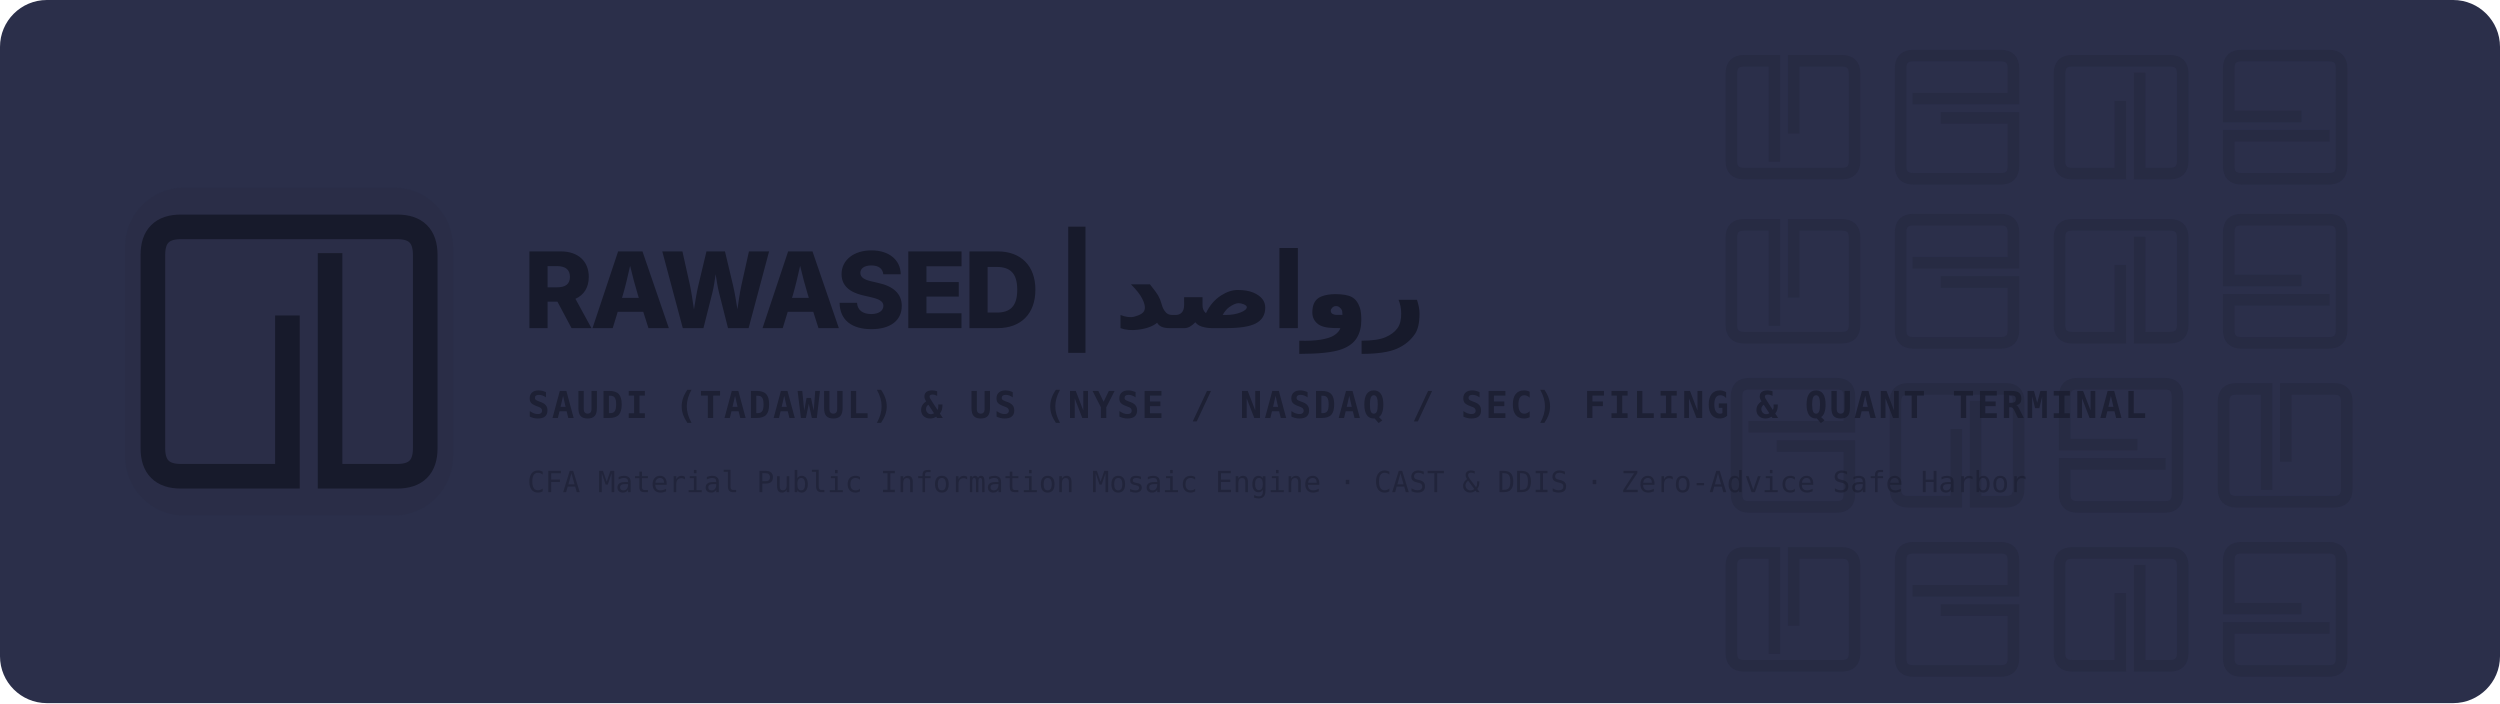
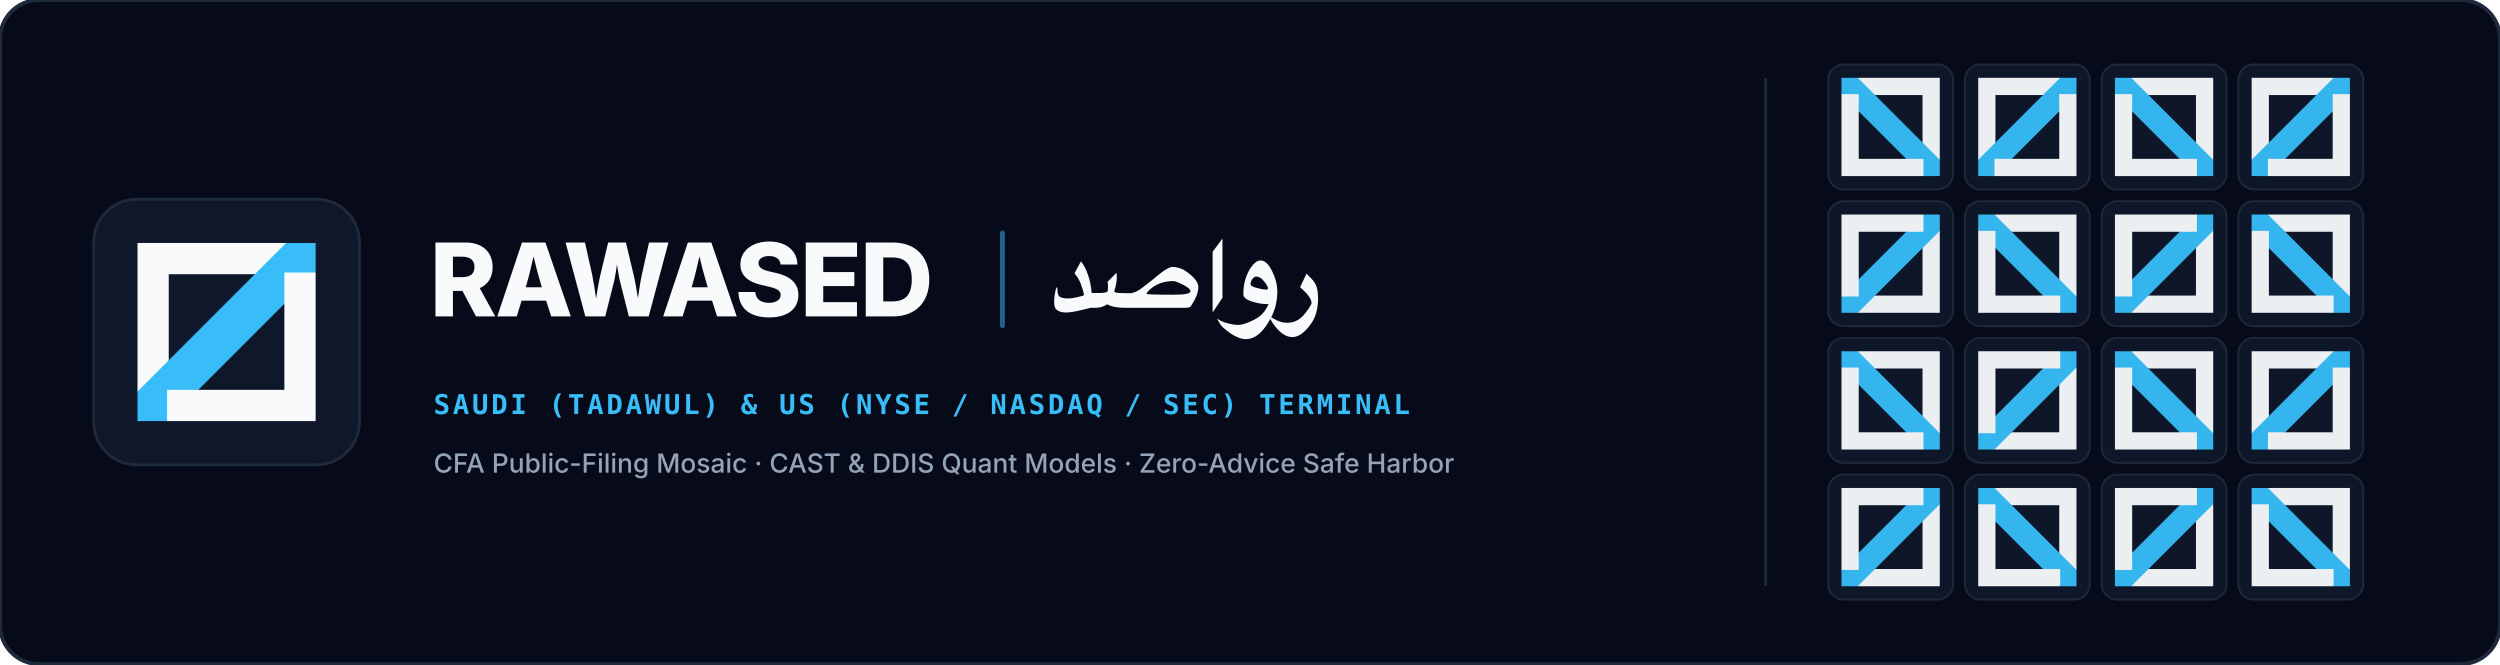
- <svg xmlns="http://www.w3.org/2000/svg" viewBox="0 0 1280 360" width="1280" height="360" fill="none">
-   <rect width="1280" height="360" rx="24" fill="#2B2F4A" />
-   <g transform="translate(880,22) scale(0.76)" opacity="0.22">
-     <g transform="rotate(180 50 50)">
-       <path d="M49.5 39 V88 H17 Q8.5 88 8.5 79.5 V20.5 Q8.5 12 17 12 H83 Q91.5 12 91.5 20.5 V79.5 Q91.5 88 83 88 H62.5 V20" stroke="#171A2B" stroke-width="7.8" stroke-linecap="butt" stroke-linejoin="miter" fill="none" />
+ <svg xmlns="http://www.w3.org/2000/svg" viewBox="0 0 1280 340" width="100%" height="100%">
+   <defs>
+     <clipPath id="text-col-clip">
+       <rect x="216" y="0" width="676" height="340" />
+     </clipPath>
+   </defs>
+   <rect x="0" y="0" width="1280" height="340" rx="20" fill="#070B19" stroke="#1E293B" stroke-width="2" />
+   <g transform="translate(48, 102)">
+     <rect x="0" y="0" width="136" height="136" rx="22" fill="#0F172A" stroke="#1E293B" stroke-width="1.5" />
+     <svg x="10" y="10" width="116" height="116" viewBox="0 0 100 100">
+       <path d="M 10.69 10.69 L 76.26 10.69 L 76.26 24.48 L 24.48 24.48 L 24.48 76.26 L 10.69 76.26 Z" fill="#F8FAFC" />
+       <path d="M 10.69 89.31 L 10.69 76.26 L 76.26 10.69 L 89.31 10.69 L 89.31 23.74 L 23.74 89.31 Z" fill="#38BDF8" />
+       <path d="M 89.31 89.31 L 23.74 89.31 L 23.74 75.52 L 75.52 75.52 L 75.52 23.74 L 89.31 23.74 Z" fill="#F8FAFC" />
+     </svg>
+   </g>
+   <g clip-path="url(#text-col-clip)">
+     <text x="220" y="162" fill="#F8FAFC" font-family="-apple-system, BlinkMacSystemFont, 'Inter', 'Helvetica Neue', Arial, sans-serif" font-size="52" font-weight="800" letter-spacing="-1">RAWASED</text>
+     <rect x="512" y="118" width="2.5" height="50" rx="1.25" fill="#38BDF8" opacity="0.5" />
+     <g transform="translate(536, 160) scale(1.06)">
+       <path d="M21.00 -2.24 Q20.43 -2.06 18.49 -1.60 Q16.55 -1.15 14.62 -0.72 Q11.42 -0.00 8.84 -0.00 Q6.15 -0.07 4.72 -1.36 Q3.48 -2.10 3.53 -5.18 Q3.53 -5.56 3.55 -6.41 Q3.57 -7.26 3.89 -9.10 Q4.20 -10.94 4.43 -11.56 Q4.66 -12.18 4.91 -12.18 Q4.95 -12.18 5.00 -12.16 L5.15 -10.49 Q5.22 -8.07 6.40 -7.48 Q8.00 -6.80 9.61 -6.80 Q10.53 -6.80 11.62 -6.88 Q12.70 -6.96 14.44 -7.37 Q17.90 -8.07 17.90 -8.45 Q17.90 -9.58 16.37 -13.90 Q15.01 -17.13 13.34 -18.90 L16.43 -24.68 Q18.40 -22.49 19.96 -17.90 Q21.23 -14.17 21.63 -9.43 L23.40 -9.43 L23.40 -2.26 L21.07 -2.26 Q21.02 -2.24 21.00 -2.24 Z M39.96 -9.31 Q42.65 -9.31 45.98 -11.89 Q48.98 -14.13 50.59 -15.44 Q58.14 -22.02 60.67 -22.02 Q63.09 -22.02 65.94 -20.71 Q73.17 -16.16 73.17 -12.21 Q73.12 -8.34 69.51 -3.01 Q69.08 -2.26 66.57 -2.26 L37.79 -2.26 Q32.05 -2.26 29.16 -3.98 Q26.60 -2.26 23.49 -2.26 L22.04 -2.26 L22.04 -9.43 Q28.66 -9.25 29.16 -10.06 Q29.52 -10.47 29.52 -12.18 Q29.52 -13.97 29.32 -14.83 L33.57 -19.15 Q33.66 -18.74 33.73 -18.08 Q33.79 -17.43 33.77 -16.52 Q33.77 -15.73 33.58 -14.57 Q33.39 -13.40 33.16 -12.48 Q32.93 -11.55 32.73 -10.97 Q32.53 -10.40 32.53 -10.19 Q32.59 -9.90 33.50 -9.61 Q34.40 -9.31 39.96 -9.31 Z M69.37 -10.26 Q69.37 -11.57 65.80 -13.40 Q62.41 -15.17 60.99 -15.17 Q55.45 -15.17 51.29 -12.34 Q48.15 -9.95 48.15 -8.95 Q48.44 -8.84 51.03 -8.71 Q53.62 -8.59 61.32 -8.59 Q69.37 -8.59 69.37 -10.26 Z M84.81 -7.10 L80.06 -0.00 L80.06 -29.32 L84.81 -35.71 Z M111.30 -10.13 Q111.30 -2.06 107.10 4.52 Q102.26 12.88 96.00 12.88 Q93.06 12.88 88.95 10.26 Q86.62 8.63 85.06 7.21 Q83.50 5.79 82.23 2.85 Q84.04 4.34 87.05 5.13 Q90.10 5.99 92.34 6.01 Q94.71 5.99 98.50 4.28 Q102.28 2.58 104.08 0.64 Q105.88 -1.29 107.08 -4.11 Q106.83 -4.09 106.61 -4.08 Q106.40 -4.07 106.19 -4.07 Q102.76 -4.07 98.82 -5.38 Q94.89 -6.69 94.89 -8.84 Q94.89 -15.37 97.83 -20.64 Q100.61 -25.14 103.21 -25.14 Q106.22 -25.14 108.76 -20.04 Q111.30 -14.94 111.30 -10.13 Z M106.83 -11.66 Q106.80 -12.52 105.42 -14.39 Q104.05 -16.25 103.03 -16.81 Q102.01 -17.36 101.08 -17.36 Q100.59 -17.36 100.10 -17.02 Q99.62 -16.68 99.22 -16.14 Q98.82 -15.60 98.60 -14.94 Q98.37 -14.29 98.37 -13.72 Q98.37 -12.61 101.49 -11.83 Q104.61 -11.05 105.58 -11.05 Q106.83 -11.05 106.83 -11.66 Z M130.99 -6.80 Q130.99 0.57 127.62 5.40 Q123.06 11.87 118.56 11.87 Q115.17 11.87 111.88 8.53 Q108.59 5.20 107.41 1.76 L108.63 2.51 Q109.88 3.19 110.84 3.66 Q111.80 4.14 112.70 4.43 Q113.61 4.72 114.57 4.85 Q115.53 4.97 116.77 4.95 Q121.29 4.72 124.56 0.63 Q127.83 -3.46 127.83 -4.70 Q127.78 -7.44 122.33 -12.23 L125.41 -18.74 Q126.79 -17.38 127.89 -16.25 Q129.00 -15.12 129.76 -13.64 Q130.52 -12.16 130.75 -10.26 Q130.99 -8.36 130.99 -6.80 Z" fill="#F8FAFC" />
+     </g>
+     <text x="222" y="212" fill="#38BDF8" font-family="'JetBrains Mono', 'SF Mono', Menlo, monospace" font-size="14" font-weight="700" letter-spacing="1.4">SAUDI (TADAWUL) &amp; US (NYSE / NASDAQ / SEC) TERMINAL</text>
+     <text x="222" y="242" fill="#94A3B8" font-family="-apple-system, BlinkMacSystemFont, 'Inter', sans-serif" font-size="13.5" font-weight="500">CFA Public-Filing Mosaic · CAST &amp; DDIS Quant Models · Zero-Advice Safe Harbor</text>
+   </g>
+   <line x1="904" y1="40" x2="904" y2="300" stroke="#1E293B" stroke-width="1.5" />
+   <g transform="translate(936, 33)" opacity="0.95">
+     <g transform="translate(0, 0)">
+       <rect x="0" y="0" width="64" height="64" rx="8" fill="#0F172A" stroke="#1E293B" stroke-width="1" />
+       <svg x="0" y="0" width="64" height="64" viewBox="0 0 100 100">
+         <g transform="rotate(90 50 50)">
+           <path d="M 10.69 10.69 L 76.26 10.69 L 76.26 24.48 L 24.48 24.48 L 24.48 76.26 L 10.69 76.26 Z" fill="#F8FAFC" />
+           <path d="M 10.69 89.31 L 10.69 76.26 L 76.26 10.69 L 89.31 10.69 L 89.31 23.74 L 23.74 89.31 Z" fill="#38BDF8" />
+           <path d="M 89.31 89.31 L 23.74 89.31 L 23.74 75.52 L 75.52 75.52 L 75.52 23.74 L 89.31 23.74 Z" fill="#F8FAFC" />
+         </g>
+       </svg>
+     </g>
+     <g transform="translate(70, 0)">
+       <rect x="0" y="0" width="64" height="64" rx="8" fill="#0F172A" stroke="#1E293B" stroke-width="1" />
+       <svg x="0" y="0" width="64" height="64" viewBox="0 0 100 100">
+         <g transform="rotate(0 50 50)">
+           <path d="M 10.69 10.69 L 76.26 10.69 L 76.26 24.48 L 24.48 24.48 L 24.48 76.26 L 10.69 76.26 Z" fill="#F8FAFC" />
+           <path d="M 10.69 89.31 L 10.69 76.26 L 76.26 10.69 L 89.31 10.69 L 89.31 23.74 L 23.74 89.31 Z" fill="#38BDF8" />
+           <path d="M 89.31 89.31 L 23.74 89.31 L 23.74 75.52 L 75.52 75.52 L 75.52 23.74 L 89.31 23.74 Z" fill="#F8FAFC" />
+         </g>
+       </svg>
+     </g>
+     <g transform="translate(140, 0)">
+       <rect x="0" y="0" width="64" height="64" rx="8" fill="#0F172A" stroke="#1E293B" stroke-width="1" />
+       <svg x="0" y="0" width="64" height="64" viewBox="0 0 100 100">
+         <g transform="rotate(90 50 50)">
+           <path d="M 10.69 10.69 L 76.26 10.69 L 76.26 24.48 L 24.48 24.48 L 24.48 76.26 L 10.69 76.26 Z" fill="#F8FAFC" />
+           <path d="M 10.69 89.31 L 10.69 76.26 L 76.26 10.69 L 89.31 10.69 L 89.31 23.74 L 23.74 89.31 Z" fill="#38BDF8" />
+           <path d="M 89.31 89.31 L 23.74 89.31 L 23.74 75.52 L 75.52 75.52 L 75.52 23.74 L 89.31 23.74 Z" fill="#F8FAFC" />
+         </g>
+       </svg>
+     </g>
+     <g transform="translate(210, 0)">
+       <rect x="0" y="0" width="64" height="64" rx="8" fill="#0F172A" stroke="#1E293B" stroke-width="1" />
+       <svg x="0" y="0" width="64" height="64" viewBox="0 0 100 100">
+         <g transform="rotate(0 50 50)">
+           <path d="M 10.69 10.69 L 76.26 10.69 L 76.26 24.48 L 24.48 24.48 L 24.48 76.26 L 10.69 76.26 Z" fill="#F8FAFC" />
+           <path d="M 10.69 89.31 L 10.69 76.26 L 76.26 10.69 L 89.31 10.69 L 89.31 23.74 L 23.74 89.31 Z" fill="#38BDF8" />
+           <path d="M 89.31 89.31 L 23.74 89.31 L 23.74 75.52 L 75.52 75.52 L 75.52 23.74 L 89.31 23.74 Z" fill="#F8FAFC" />
+         </g>
+       </svg>
+     </g>
+     <g transform="translate(0, 70)">
+       <rect x="0" y="0" width="64" height="64" rx="8" fill="#0F172A" stroke="#1E293B" stroke-width="1" />
+       <svg x="0" y="0" width="64" height="64" viewBox="0 0 100 100">
+         <g transform="rotate(180 50 50)">
+           <path d="M 10.69 10.69 L 76.26 10.69 L 76.26 24.48 L 24.48 24.48 L 24.48 76.26 L 10.69 76.26 Z" fill="#F8FAFC" />
+           <path d="M 10.69 89.31 L 10.69 76.26 L 76.26 10.69 L 89.31 10.69 L 89.31 23.74 L 23.74 89.31 Z" fill="#38BDF8" />
+           <path d="M 89.31 89.31 L 23.74 89.31 L 23.74 75.52 L 75.52 75.52 L 75.52 23.74 L 89.31 23.74 Z" fill="#F8FAFC" />
+         </g>
+       </svg>
+     </g>
+     <g transform="translate(70, 70)">
+       <rect x="0" y="0" width="64" height="64" rx="8" fill="#0F172A" stroke="#1E293B" stroke-width="1" />
+       <svg x="0" y="0" width="64" height="64" viewBox="0 0 100 100">
+         <g transform="rotate(90 50 50)">
+           <path d="M 10.69 10.69 L 76.26 10.69 L 76.26 24.48 L 24.48 24.48 L 24.48 76.26 L 10.69 76.26 Z" fill="#F8FAFC" />
+           <path d="M 10.69 89.31 L 10.69 76.26 L 76.26 10.69 L 89.31 10.69 L 89.31 23.74 L 23.74 89.31 Z" fill="#38BDF8" />
+           <path d="M 89.31 89.31 L 23.74 89.31 L 23.74 75.52 L 75.52 75.52 L 75.52 23.74 L 89.31 23.74 Z" fill="#F8FAFC" />
+         </g>
+       </svg>
+     </g>
+     <g transform="translate(140, 70)">
+       <rect x="0" y="0" width="64" height="64" rx="8" fill="#0F172A" stroke="#1E293B" stroke-width="1" />
+       <svg x="0" y="0" width="64" height="64" viewBox="0 0 100 100">
+         <g transform="rotate(180 50 50)">
+           <path d="M 10.69 10.69 L 76.26 10.69 L 76.26 24.48 L 24.48 24.48 L 24.48 76.26 L 10.69 76.26 Z" fill="#F8FAFC" />
+           <path d="M 10.69 89.31 L 10.69 76.26 L 76.26 10.69 L 89.31 10.69 L 89.31 23.74 L 23.74 89.31 Z" fill="#38BDF8" />
+           <path d="M 89.31 89.31 L 23.74 89.31 L 23.74 75.52 L 75.52 75.52 L 75.52 23.74 L 89.31 23.74 Z" fill="#F8FAFC" />
+         </g>
+       </svg>
+     </g>
+     <g transform="translate(210, 70)">
+       <rect x="0" y="0" width="64" height="64" rx="8" fill="#0F172A" stroke="#1E293B" stroke-width="1" />
+       <svg x="0" y="0" width="64" height="64" viewBox="0 0 100 100">
+         <g transform="rotate(90 50 50)">
+           <path d="M 10.69 10.69 L 76.26 10.69 L 76.26 24.48 L 24.48 24.48 L 24.48 76.26 L 10.69 76.26 Z" fill="#F8FAFC" />
+           <path d="M 10.69 89.31 L 10.69 76.26 L 76.26 10.69 L 89.31 10.69 L 89.31 23.74 L 23.74 89.31 Z" fill="#38BDF8" />
+           <path d="M 89.31 89.31 L 23.74 89.31 L 23.74 75.52 L 75.52 75.52 L 75.52 23.74 L 89.31 23.74 Z" fill="#F8FAFC" />
+         </g>
+       </svg>
+     </g>
+     <g transform="translate(0, 140)">
+       <rect x="0" y="0" width="64" height="64" rx="8" fill="#0F172A" stroke="#1E293B" stroke-width="1" />
+       <svg x="0" y="0" width="64" height="64" viewBox="0 0 100 100">
+         <g transform="rotate(90 50 50)">
+           <path d="M 10.69 10.69 L 76.26 10.69 L 76.26 24.48 L 24.48 24.48 L 24.48 76.26 L 10.69 76.26 Z" fill="#F8FAFC" />
+           <path d="M 10.69 89.31 L 10.69 76.26 L 76.26 10.69 L 89.31 10.69 L 89.31 23.74 L 23.74 89.31 Z" fill="#38BDF8" />
+           <path d="M 89.31 89.31 L 23.74 89.31 L 23.74 75.52 L 75.52 75.52 L 75.52 23.74 L 89.31 23.74 Z" fill="#F8FAFC" />
+         </g>
+       </svg>
+     </g>
+     <g transform="translate(70, 140)">
+       <rect x="0" y="0" width="64" height="64" rx="8" fill="#0F172A" stroke="#1E293B" stroke-width="1" />
+       <svg x="0" y="0" width="64" height="64" viewBox="0 0 100 100">
+         <g transform="rotate(180 50 50)">
+           <path d="M 10.69 10.69 L 76.26 10.69 L 76.26 24.48 L 24.48 24.48 L 24.48 76.26 L 10.69 76.26 Z" fill="#F8FAFC" />
+           <path d="M 10.69 89.31 L 10.69 76.26 L 76.26 10.69 L 89.31 10.69 L 89.31 23.74 L 23.74 89.31 Z" fill="#38BDF8" />
+           <path d="M 89.31 89.31 L 23.74 89.31 L 23.74 75.52 L 75.52 75.52 L 75.52 23.74 L 89.31 23.74 Z" fill="#F8FAFC" />
+         </g>
+       </svg>
+     </g>
+     <g transform="translate(140, 140)">
+       <rect x="0" y="0" width="64" height="64" rx="8" fill="#0F172A" stroke="#1E293B" stroke-width="1" />
+       <svg x="0" y="0" width="64" height="64" viewBox="0 0 100 100">
+         <g transform="rotate(90 50 50)">
+           <path d="M 10.69 10.69 L 76.26 10.69 L 76.26 24.48 L 24.48 24.48 L 24.48 76.26 L 10.69 76.26 Z" fill="#F8FAFC" />
+           <path d="M 10.69 89.31 L 10.69 76.26 L 76.26 10.69 L 89.31 10.69 L 89.31 23.74 L 23.74 89.31 Z" fill="#38BDF8" />
+           <path d="M 89.31 89.31 L 23.74 89.31 L 23.74 75.52 L 75.52 75.52 L 75.52 23.74 L 89.31 23.74 Z" fill="#F8FAFC" />
+         </g>
+       </svg>
+     </g>
+     <g transform="translate(210, 140)">
+       <rect x="0" y="0" width="64" height="64" rx="8" fill="#0F172A" stroke="#1E293B" stroke-width="1" />
+       <svg x="0" y="0" width="64" height="64" viewBox="0 0 100 100">
+         <g transform="rotate(0 50 50)">
+           <path d="M 10.69 10.69 L 76.26 10.69 L 76.26 24.48 L 24.48 24.48 L 24.48 76.26 L 10.69 76.26 Z" fill="#F8FAFC" />
+           <path d="M 10.69 89.31 L 10.69 76.26 L 76.26 10.69 L 89.31 10.69 L 89.31 23.74 L 23.74 89.31 Z" fill="#38BDF8" />
+           <path d="M 89.31 89.31 L 23.74 89.31 L 23.74 75.52 L 75.52 75.52 L 75.52 23.74 L 89.31 23.74 Z" fill="#F8FAFC" />
+         </g>
+       </svg>
+     </g>
+     <g transform="translate(0, 210)">
+       <rect x="0" y="0" width="64" height="64" rx="8" fill="#0F172A" stroke="#1E293B" stroke-width="1" />
+       <svg x="0" y="0" width="64" height="64" viewBox="0 0 100 100">
+         <g transform="rotate(180 50 50)">
+           <path d="M 10.69 10.69 L 76.26 10.69 L 76.26 24.48 L 24.48 24.48 L 24.48 76.26 L 10.69 76.26 Z" fill="#F8FAFC" />
+           <path d="M 10.69 89.31 L 10.69 76.26 L 76.26 10.69 L 89.31 10.69 L 89.31 23.74 L 23.74 89.31 Z" fill="#38BDF8" />
+           <path d="M 89.31 89.31 L 23.74 89.31 L 23.74 75.52 L 75.52 75.52 L 75.52 23.74 L 89.31 23.74 Z" fill="#F8FAFC" />
+         </g>
+       </svg>
+     </g>
+     <g transform="translate(70, 210)">
+       <rect x="0" y="0" width="64" height="64" rx="8" fill="#0F172A" stroke="#1E293B" stroke-width="1" />
+       <svg x="0" y="0" width="64" height="64" viewBox="0 0 100 100">
+         <g transform="rotate(90 50 50)">
+           <path d="M 10.69 10.69 L 76.26 10.69 L 76.26 24.48 L 24.48 24.48 L 24.48 76.26 L 10.69 76.26 Z" fill="#F8FAFC" />
+           <path d="M 10.69 89.31 L 10.69 76.26 L 76.26 10.69 L 89.31 10.69 L 89.31 23.74 L 23.74 89.31 Z" fill="#38BDF8" />
+           <path d="M 89.31 89.31 L 23.74 89.31 L 23.74 75.52 L 75.52 75.52 L 75.52 23.74 L 89.31 23.74 Z" fill="#F8FAFC" />
+         </g>
+       </svg>
+     </g>
+     <g transform="translate(140, 210)">
+       <rect x="0" y="0" width="64" height="64" rx="8" fill="#0F172A" stroke="#1E293B" stroke-width="1" />
+       <svg x="0" y="0" width="64" height="64" viewBox="0 0 100 100">
+         <g transform="rotate(180 50 50)">
+           <path d="M 10.69 10.69 L 76.26 10.69 L 76.26 24.48 L 24.48 24.48 L 24.48 76.26 L 10.69 76.26 Z" fill="#F8FAFC" />
+           <path d="M 10.69 89.31 L 10.69 76.26 L 76.26 10.69 L 89.31 10.69 L 89.31 23.74 L 23.74 89.31 Z" fill="#38BDF8" />
+           <path d="M 89.31 89.31 L 23.74 89.31 L 23.74 75.52 L 75.52 75.52 L 75.52 23.74 L 89.31 23.74 Z" fill="#F8FAFC" />
+         </g>
+       </svg>
+     </g>
+     <g transform="translate(210, 210)">
+       <rect x="0" y="0" width="64" height="64" rx="8" fill="#0F172A" stroke="#1E293B" stroke-width="1" />
+       <svg x="0" y="0" width="64" height="64" viewBox="0 0 100 100">
+         <g transform="rotate(90 50 50)">
+           <path d="M 10.69 10.69 L 76.26 10.69 L 76.26 24.48 L 24.48 24.48 L 24.48 76.26 L 10.69 76.26 Z" fill="#F8FAFC" />
+           <path d="M 10.69 89.31 L 10.69 76.26 L 76.26 10.69 L 89.31 10.69 L 89.31 23.74 L 23.74 89.31 Z" fill="#38BDF8" />
+           <path d="M 89.31 89.31 L 23.74 89.31 L 23.74 75.52 L 75.52 75.52 L 75.52 23.74 L 89.31 23.74 Z" fill="#F8FAFC" />
+         </g>
+       </svg>
    </g>
  </g>
-   <g transform="translate(964,22) scale(0.76)" opacity="0.22">
-     <g transform="rotate(270 50 50)">
-       <path d="M49.5 39 V88 H17 Q8.5 88 8.5 79.5 V20.5 Q8.5 12 17 12 H83 Q91.5 12 91.5 20.5 V79.5 Q91.5 88 83 88 H62.5 V20" stroke="#171A2B" stroke-width="7.8" stroke-linecap="butt" stroke-linejoin="miter" fill="none" />
-     </g>
-   </g>
-   <g transform="translate(1048,22) scale(0.76)" opacity="0.22">
-     <g transform="rotate(0 50 50)">
-       <path d="M49.5 39 V88 H17 Q8.5 88 8.5 79.5 V20.5 Q8.5 12 17 12 H83 Q91.5 12 91.5 20.5 V79.5 Q91.5 88 83 88 H62.5 V20" stroke="#171A2B" stroke-width="7.8" stroke-linecap="butt" stroke-linejoin="miter" fill="none" />
-     </g>
-   </g>
-   <g transform="translate(1132,22) scale(0.76)" opacity="0.22">
-     <g transform="rotate(90 50 50)">
-       <path d="M49.5 39 V88 H17 Q8.5 88 8.5 79.5 V20.5 Q8.5 12 17 12 H83 Q91.5 12 91.5 20.5 V79.5 Q91.5 88 83 88 H62.5 V20" stroke="#171A2B" stroke-width="7.8" stroke-linecap="butt" stroke-linejoin="miter" fill="none" />
-     </g>
-   </g>
-   <g transform="translate(880,106) scale(0.76)" opacity="0.22">
-     <g transform="rotate(180 50 50)">
-       <path d="M49.5 39 V88 H17 Q8.5 88 8.5 79.5 V20.5 Q8.5 12 17 12 H83 Q91.5 12 91.5 20.5 V79.5 Q91.5 88 83 88 H62.5 V20" stroke="#171A2B" stroke-width="7.8" stroke-linecap="butt" stroke-linejoin="miter" fill="none" />
-     </g>
-   </g>
-   <g transform="translate(964,106) scale(0.76)" opacity="0.22">
-     <g transform="rotate(270 50 50)">
-       <path d="M49.5 39 V88 H17 Q8.5 88 8.5 79.5 V20.5 Q8.5 12 17 12 H83 Q91.5 12 91.5 20.5 V79.5 Q91.5 88 83 88 H62.5 V20" stroke="#171A2B" stroke-width="7.8" stroke-linecap="butt" stroke-linejoin="miter" fill="none" />
-     </g>
-   </g>
-   <g transform="translate(1048,106) scale(0.76)" opacity="0.22">
-     <g transform="rotate(0 50 50)">
-       <path d="M49.5 39 V88 H17 Q8.5 88 8.5 79.5 V20.5 Q8.5 12 17 12 H83 Q91.5 12 91.5 20.5 V79.5 Q91.5 88 83 88 H62.5 V20" stroke="#171A2B" stroke-width="7.8" stroke-linecap="butt" stroke-linejoin="miter" fill="none" />
-     </g>
-   </g>
-   <g transform="translate(1132,106) scale(0.76)" opacity="0.22">
-     <g transform="rotate(90 50 50)">
-       <path d="M49.5 39 V88 H17 Q8.5 88 8.5 79.5 V20.5 Q8.5 12 17 12 H83 Q91.5 12 91.5 20.5 V79.5 Q91.5 88 83 88 H62.5 V20" stroke="#171A2B" stroke-width="7.8" stroke-linecap="butt" stroke-linejoin="miter" fill="none" />
-     </g>
-   </g>
-   <g transform="translate(880,190) scale(0.76)" opacity="0.22">
-     <g transform="rotate(270 50 50)">
-       <path d="M49.5 39 V88 H17 Q8.5 88 8.5 79.5 V20.5 Q8.5 12 17 12 H83 Q91.5 12 91.5 20.5 V79.5 Q91.5 88 83 88 H62.5 V20" stroke="#171A2B" stroke-width="7.8" stroke-linecap="butt" stroke-linejoin="miter" fill="none" />
-     </g>
-   </g>
-   <g transform="translate(964,190) scale(0.76)" opacity="0.22">
-     <g transform="rotate(0 50 50)">
-       <path d="M49.5 39 V88 H17 Q8.5 88 8.5 79.5 V20.5 Q8.5 12 17 12 H83 Q91.5 12 91.5 20.5 V79.5 Q91.5 88 83 88 H62.5 V20" stroke="#171A2B" stroke-width="7.8" stroke-linecap="butt" stroke-linejoin="miter" fill="none" />
-     </g>
-   </g>
-   <g transform="translate(1048,190) scale(0.76)" opacity="0.22">
-     <g transform="rotate(90 50 50)">
-       <path d="M49.5 39 V88 H17 Q8.5 88 8.5 79.5 V20.5 Q8.5 12 17 12 H83 Q91.5 12 91.5 20.5 V79.5 Q91.5 88 83 88 H62.5 V20" stroke="#171A2B" stroke-width="7.8" stroke-linecap="butt" stroke-linejoin="miter" fill="none" />
-     </g>
-   </g>
-   <g transform="translate(1132,190) scale(0.76)" opacity="0.22">
-     <g transform="rotate(180 50 50)">
-       <path d="M49.5 39 V88 H17 Q8.5 88 8.5 79.5 V20.5 Q8.5 12 17 12 H83 Q91.5 12 91.5 20.5 V79.5 Q91.5 88 83 88 H62.5 V20" stroke="#171A2B" stroke-width="7.8" stroke-linecap="butt" stroke-linejoin="miter" fill="none" />
-     </g>
-   </g>
-   <g transform="translate(880,274) scale(0.76)" opacity="0.22">
-     <g transform="rotate(180 50 50)">
-       <path d="M49.5 39 V88 H17 Q8.5 88 8.5 79.5 V20.5 Q8.5 12 17 12 H83 Q91.5 12 91.5 20.5 V79.5 Q91.5 88 83 88 H62.5 V20" stroke="#171A2B" stroke-width="7.8" stroke-linecap="butt" stroke-linejoin="miter" fill="none" />
-     </g>
-   </g>
-   <g transform="translate(964,274) scale(0.76)" opacity="0.22">
-     <g transform="rotate(270 50 50)">
-       <path d="M49.5 39 V88 H17 Q8.5 88 8.5 79.5 V20.5 Q8.5 12 17 12 H83 Q91.5 12 91.5 20.5 V79.5 Q91.5 88 83 88 H62.5 V20" stroke="#171A2B" stroke-width="7.8" stroke-linecap="butt" stroke-linejoin="miter" fill="none" />
-     </g>
-   </g>
-   <g transform="translate(1048,274) scale(0.76)" opacity="0.22">
-     <g transform="rotate(0 50 50)">
-       <path d="M49.5 39 V88 H17 Q8.5 88 8.5 79.5 V20.5 Q8.5 12 17 12 H83 Q91.5 12 91.5 20.5 V79.5 Q91.5 88 83 88 H62.5 V20" stroke="#171A2B" stroke-width="7.8" stroke-linecap="butt" stroke-linejoin="miter" fill="none" />
-     </g>
-   </g>
-   <g transform="translate(1132,274) scale(0.76)" opacity="0.22">
-     <g transform="rotate(90 50 50)">
-       <path d="M49.5 39 V88 H17 Q8.5 88 8.5 79.5 V20.5 Q8.5 12 17 12 H83 Q91.5 12 91.5 20.5 V79.5 Q91.5 88 83 88 H62.5 V20" stroke="#171A2B" stroke-width="7.8" stroke-linecap="butt" stroke-linejoin="miter" fill="none" />
-     </g>
-   </g>
-   <g transform="translate(64, 96) scale(1.68)">
-     <rect width="100" height="100" rx="18" fill="#171A2B" opacity="0.08" />
-     <path d="M49.5 39 V88 H17 Q8.5 88 8.5 79.5 V20.5 Q8.5 12 17 12 H83 Q91.5 12 91.5 20.5 V79.5 Q91.5 88 83 88 H62.5 V20" stroke="#171A2B" stroke-width="7.5" stroke-linecap="butt" stroke-linejoin="miter" fill="none" />
-   </g>
-   <text x="268" y="168" fill="#171A2B" font-family="-apple-system, BlinkMacSystemFont, Inter, Helvetica, Arial, sans-serif" font-size="54" font-weight="800" letter-spacing="-0.03em">RAWASED | رواصد</text>
-   <text x="270" y="214" fill="#171A2B" opacity="0.72" font-family="ui-monospace, SFMono-Regular, Menlo, monospace" font-size="19" font-weight="600" letter-spacing="0.06em">SAUDI (TADAWUL) &amp; US (NYSE / NASDAQ / SEC) FILING &amp; QUANT TERMINAL</text>
-   <text x="270" y="252" fill="#171A2B" opacity="0.5" font-family="ui-monospace, SFMono-Regular, Menlo, monospace" font-size="15" font-weight="500">CFA Material Public Information Mosaic Engine · CAST &amp; DDIS · Zero-Advice Safe Harbor</text>
</svg>
